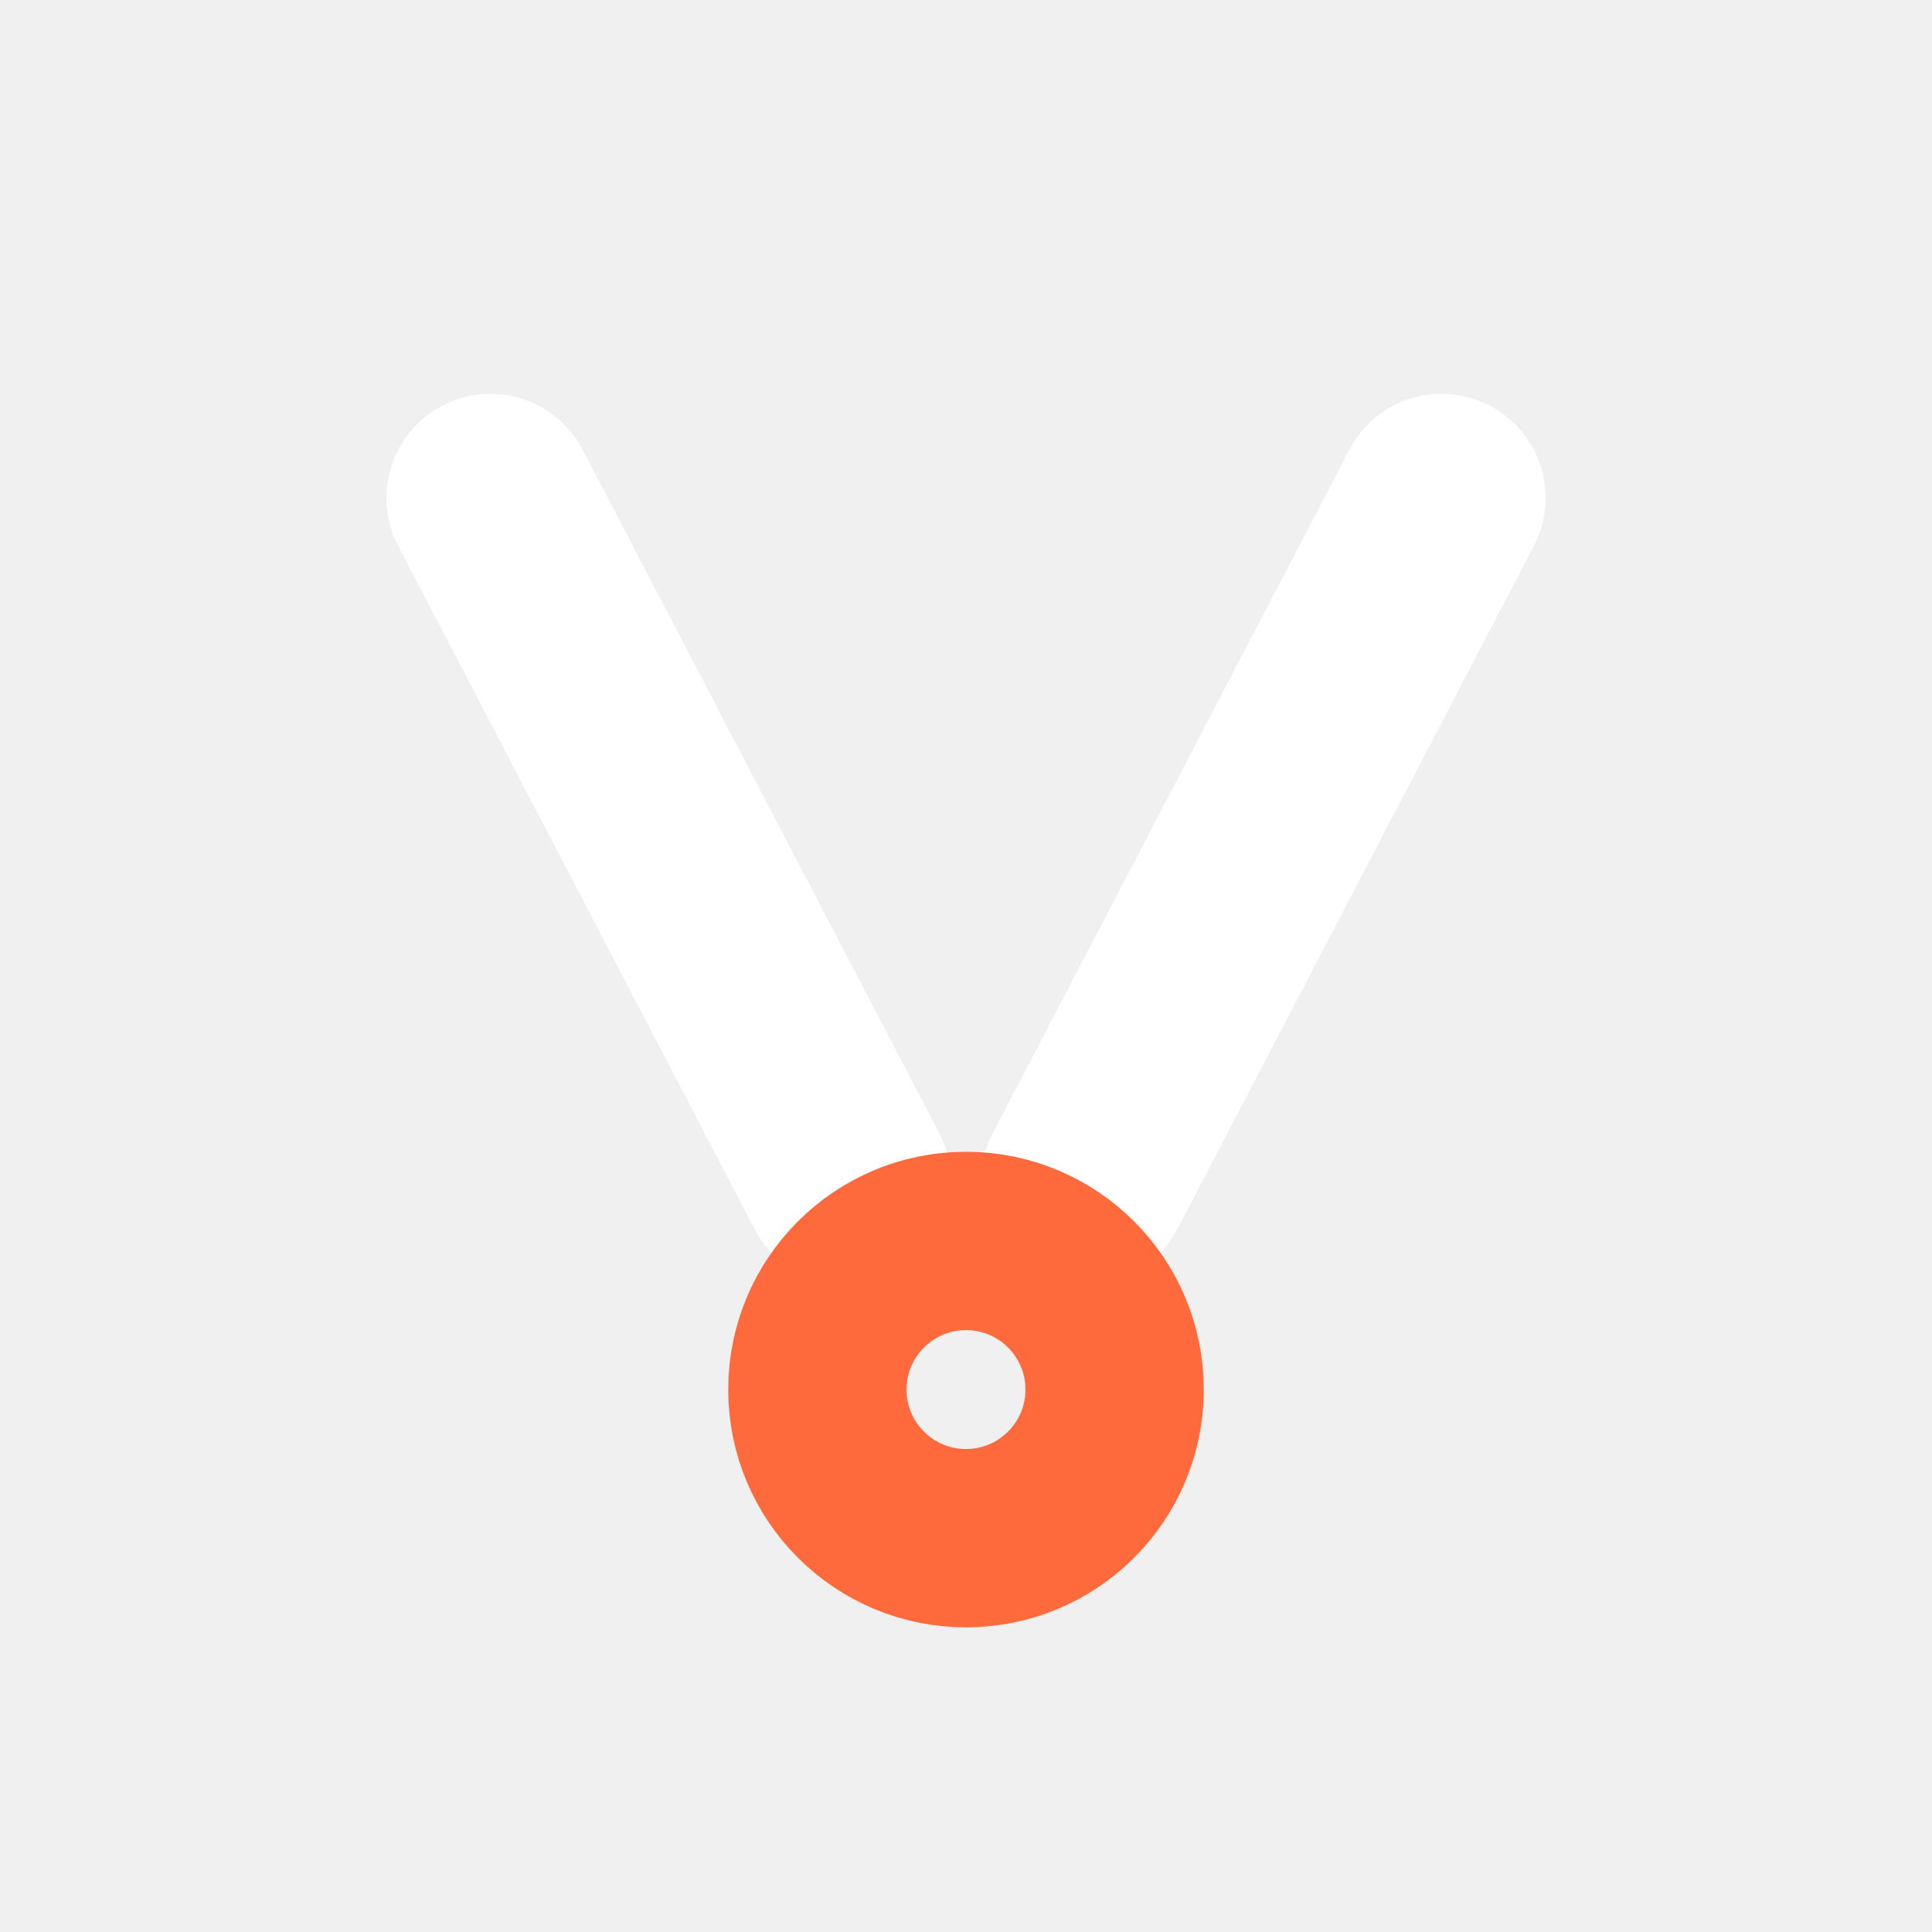
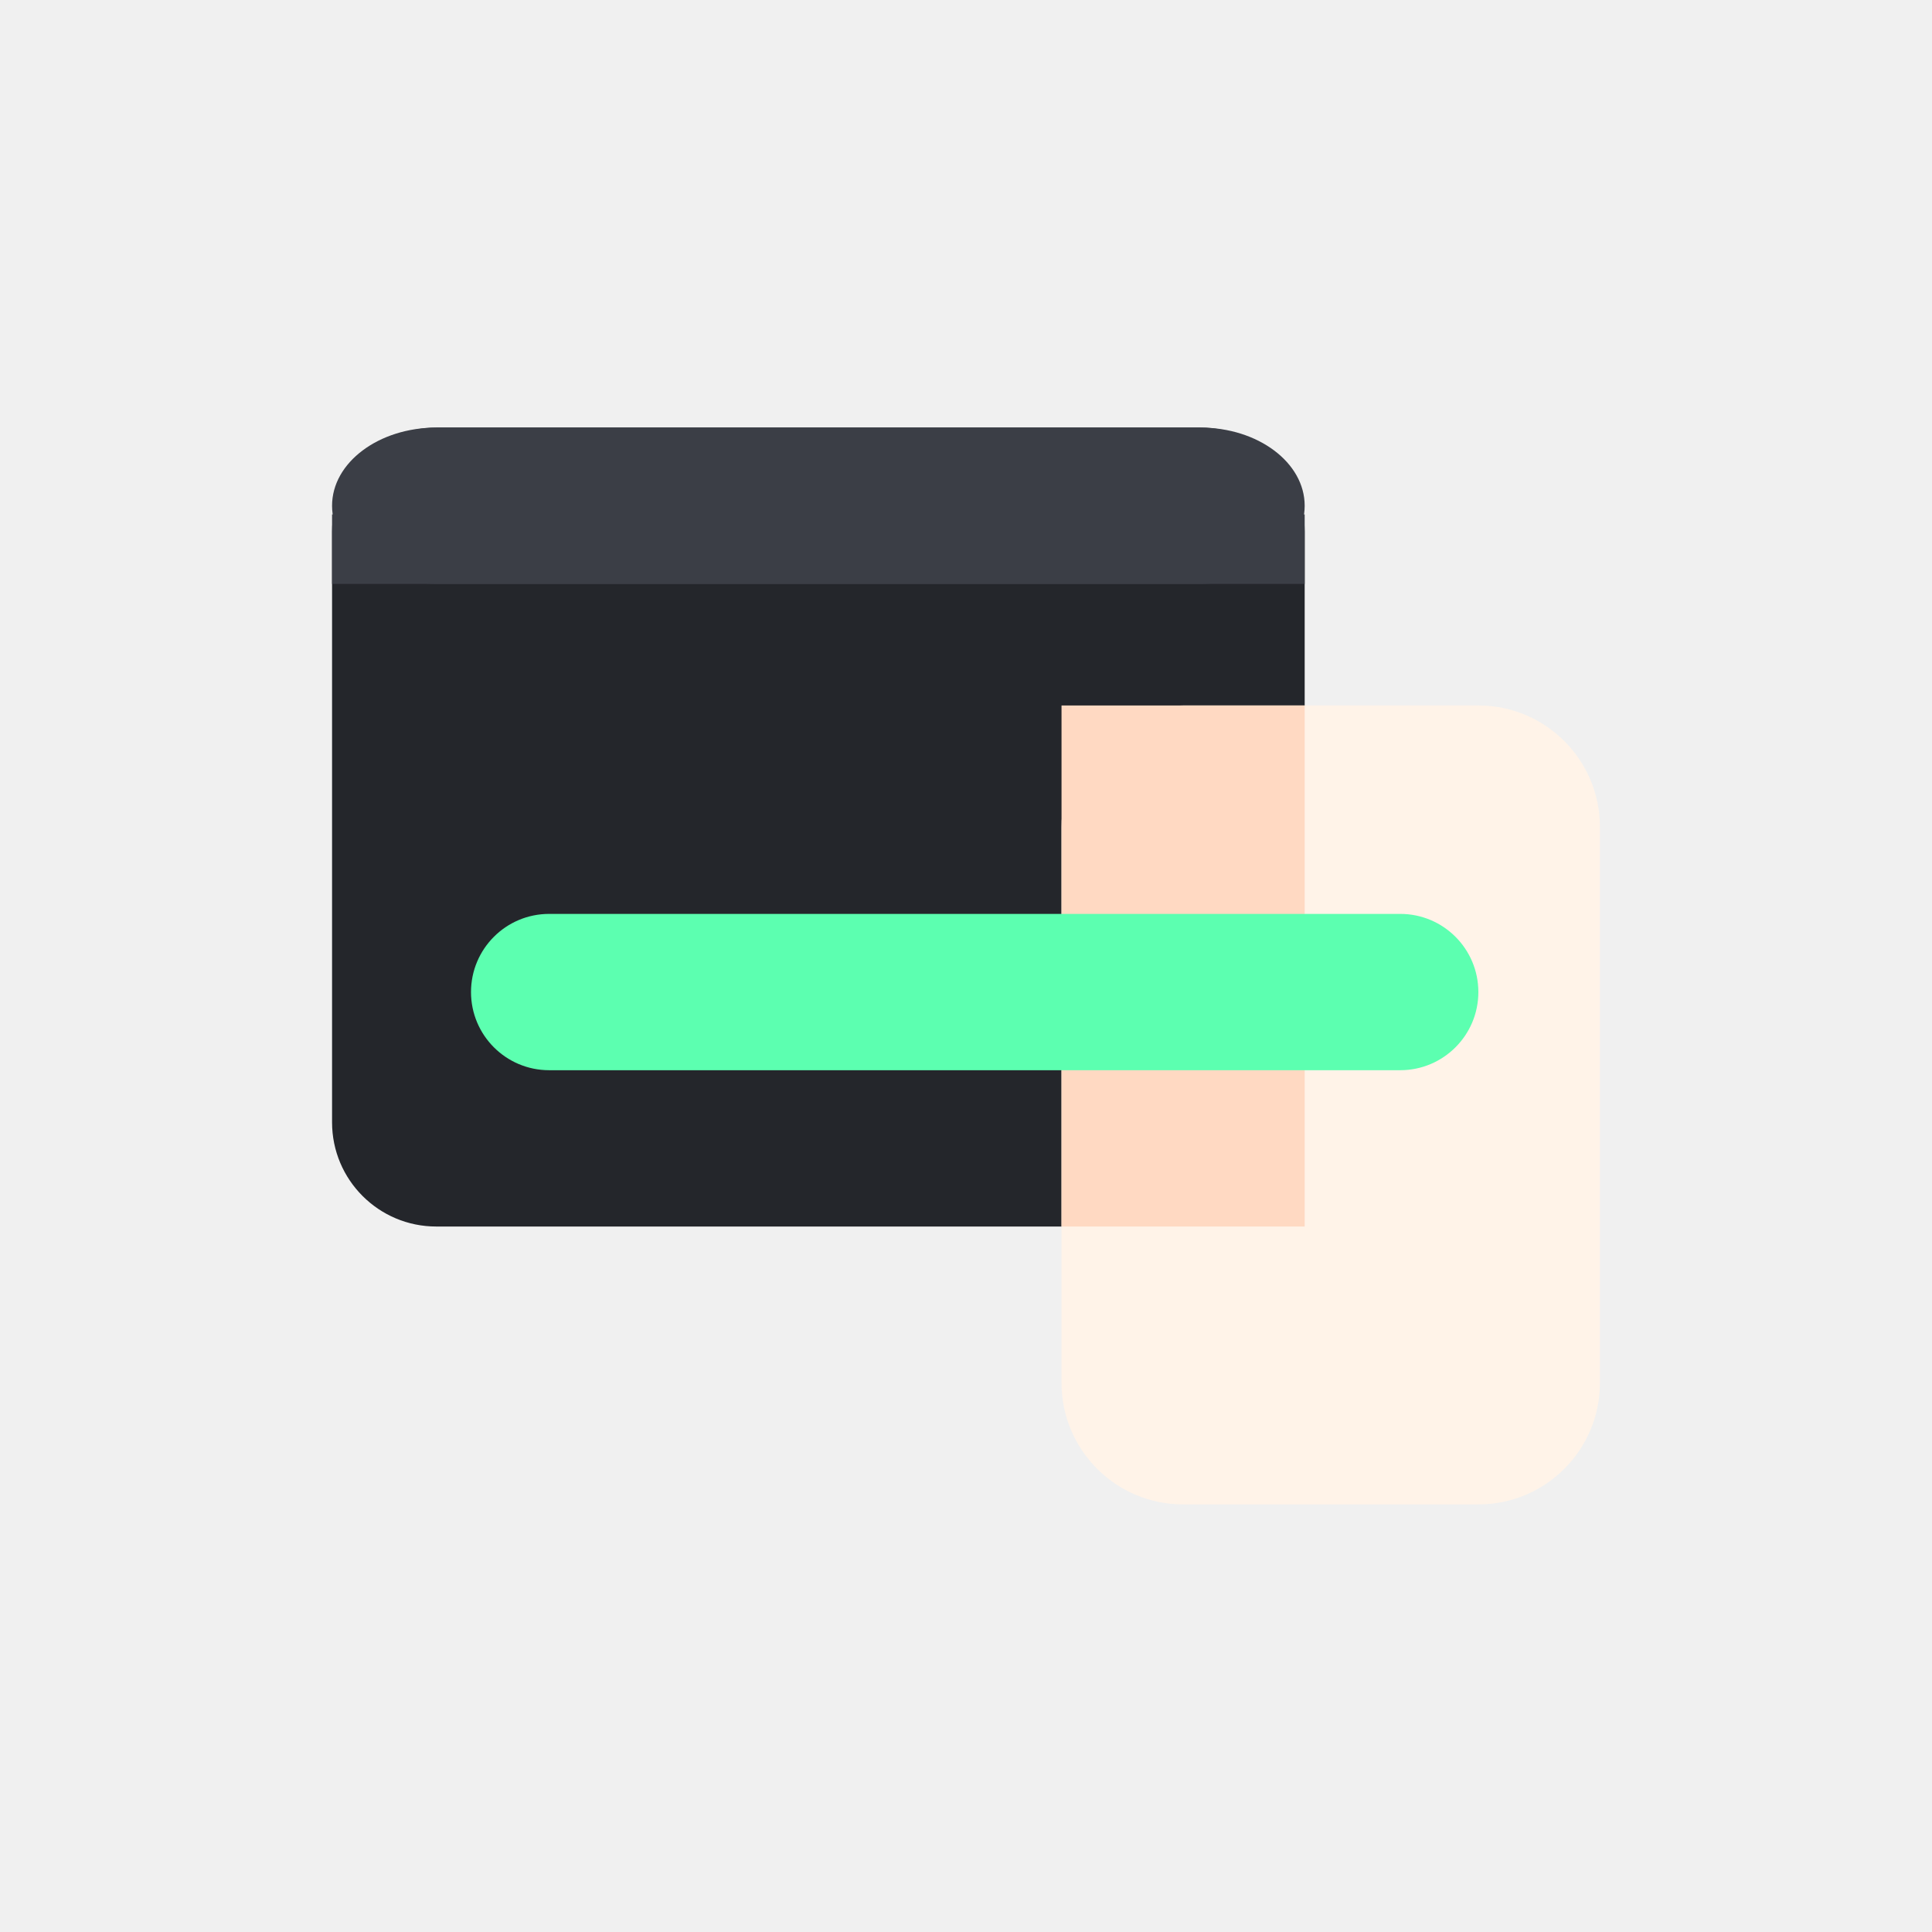
- <svg xmlns="http://www.w3.org/2000/svg" fill="none" width="128" height="128" viewBox="0 0 128 128">
-   <g transform="translate(14.76923 15.26154) scale(0.9846154)">
-     <path d="M18 18 L42 64" stroke="#FFFFFF" stroke-width="14" stroke-linecap="round" />
-     <path d="M82 18 L58 64" stroke="#FFFFFF" stroke-width="14" stroke-linecap="round" />
-     <circle cx="50" cy="78" r="10" stroke="#FF6A3D" stroke-width="12" fill="none" />
+ <svg xmlns="http://www.w3.org/2000/svg" width="128" height="128" viewBox="0 0 128 128">
+   <g transform="translate(7.041096 0.7123288) scale(1.150685)">
+     <rect x="13" y="24" width="56" height="46" rx="6" fill="#24262B" />
+     <rect x="13" y="24" width="56" height="9" rx="6" fill="#3B3E46" />
+     <rect x="13" y="29" width="56" height="4" fill="#3B3E46" />
+     <rect x="55" y="40" width="31" height="46" rx="7" fill="#FFF3E8" />
+     <rect x="55" y="40" width="14" height="30" fill="#FFD9C2" />
+     <rect x="21" y="52" width="58" height="9" rx="4.5" fill="#5CFFB0" />
  </g>
</svg>
